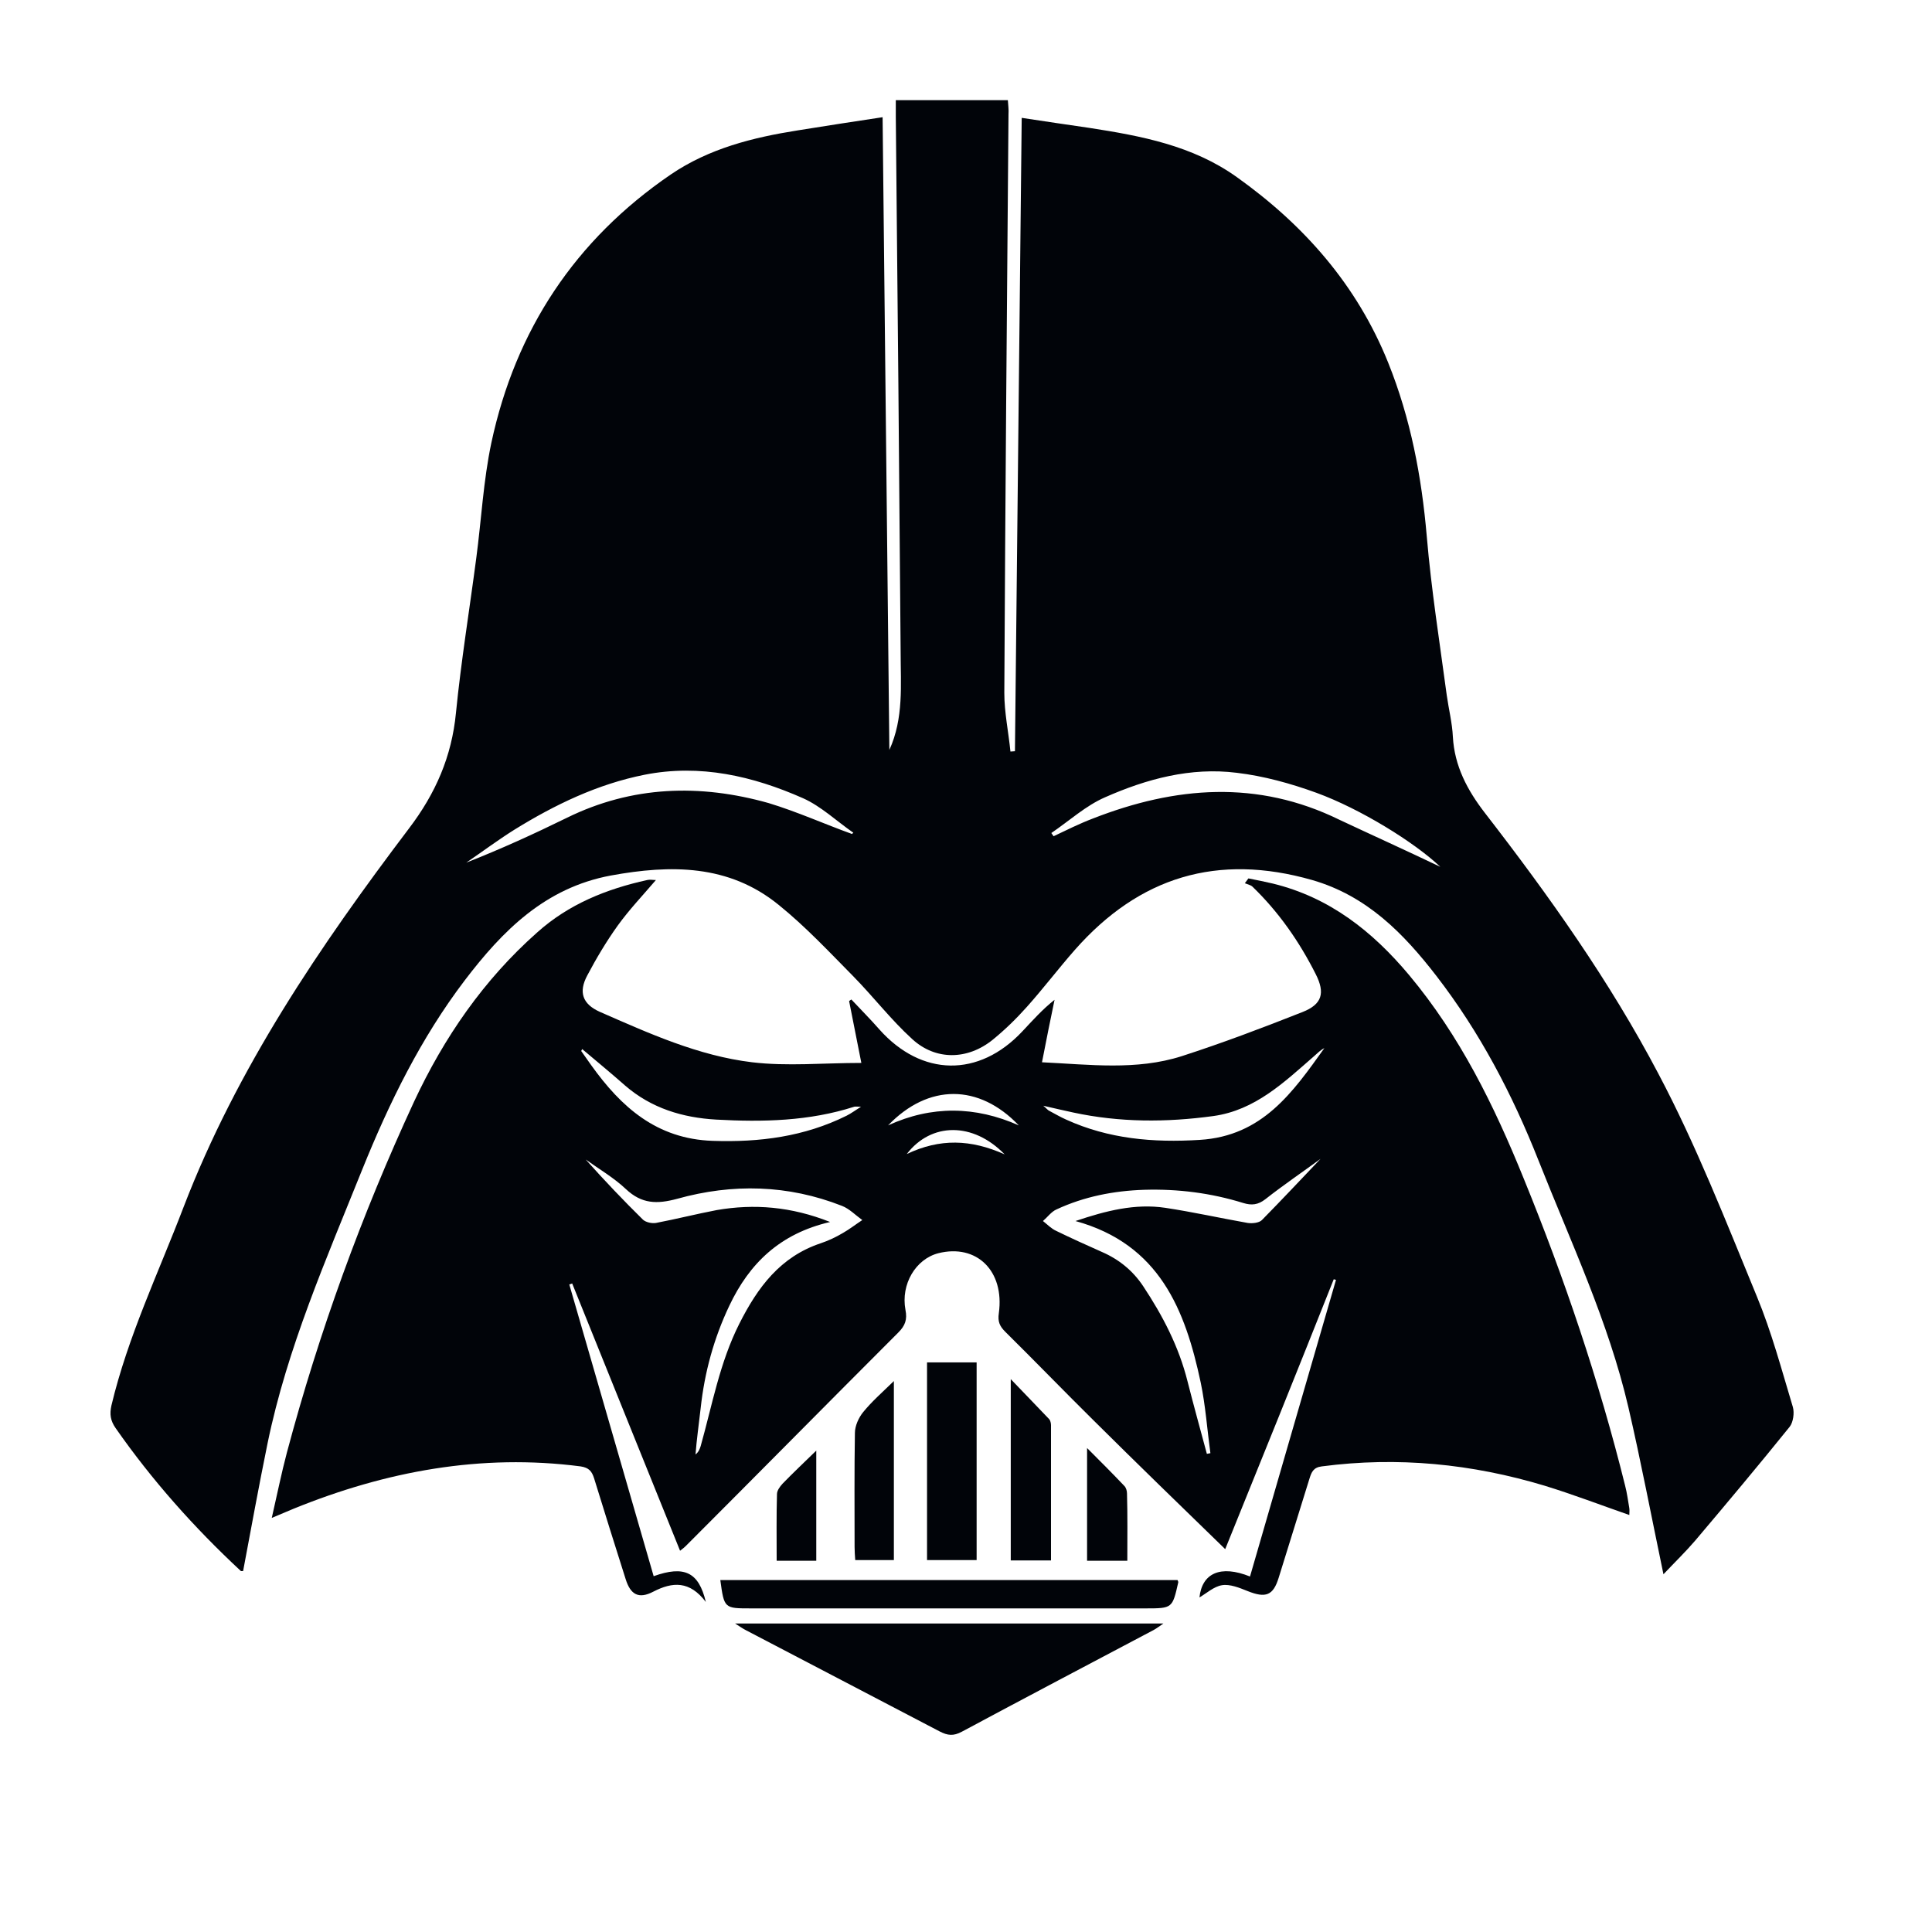
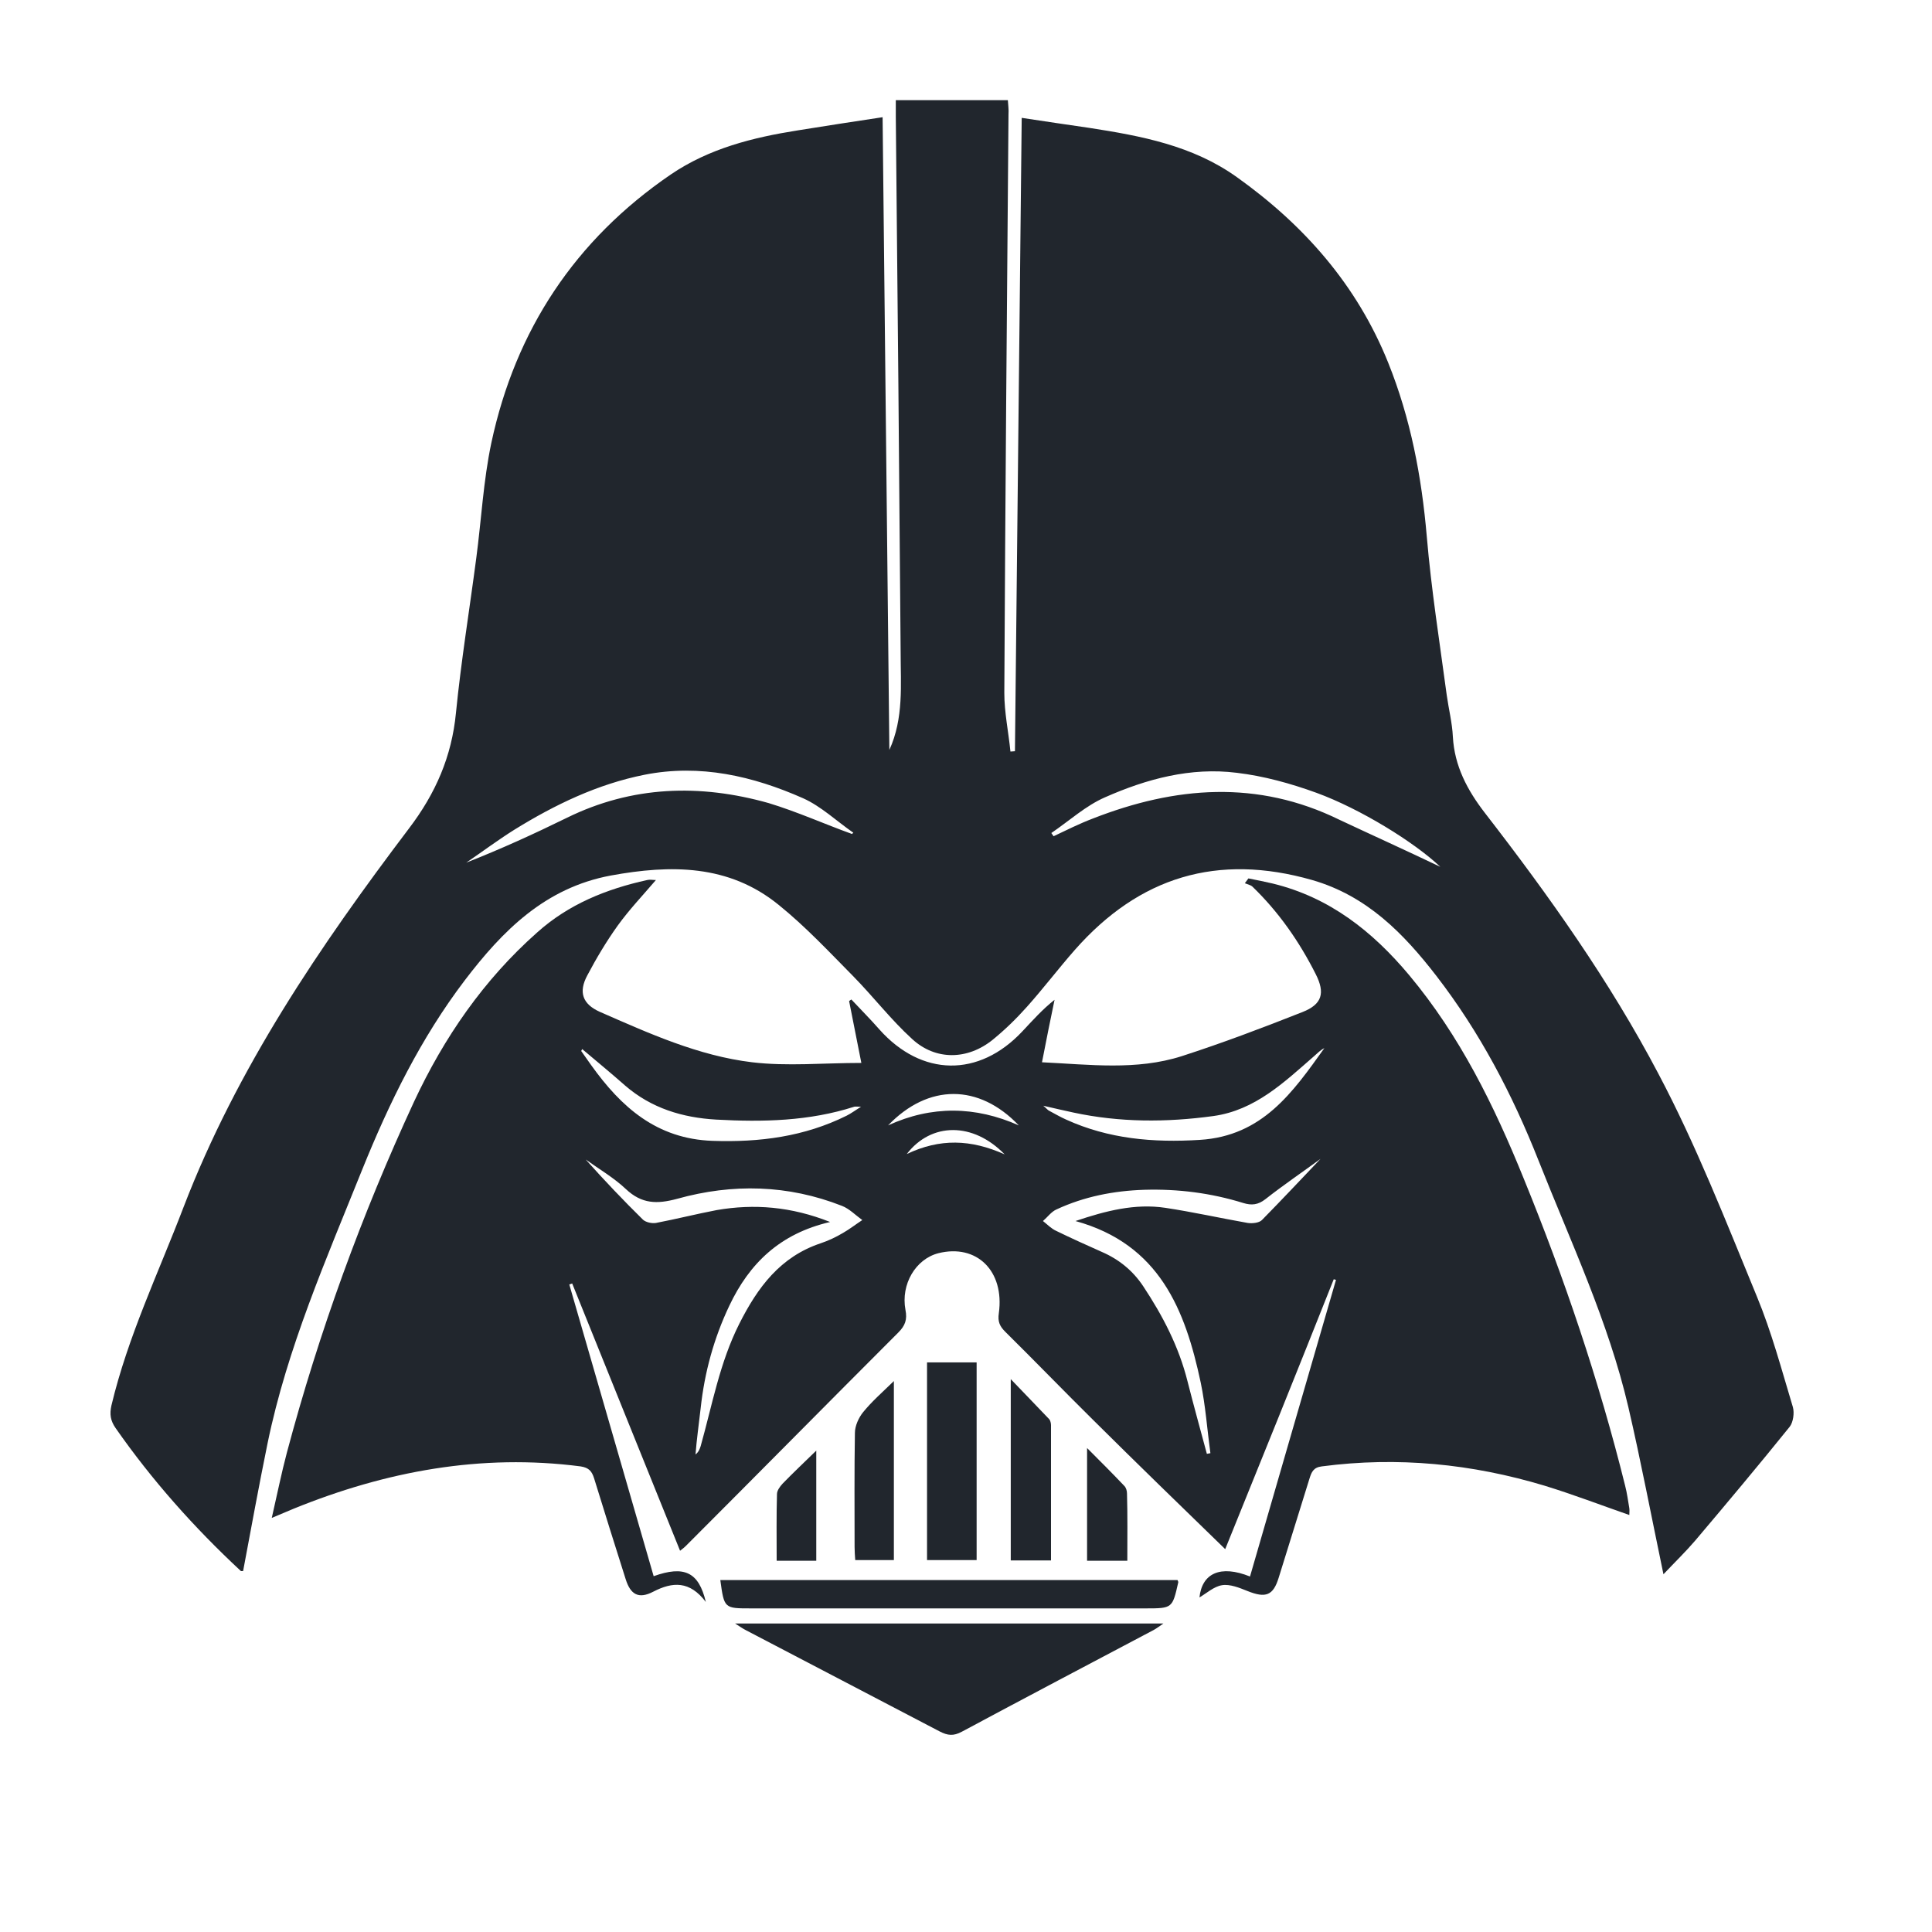
- <svg xmlns="http://www.w3.org/2000/svg" version="1.1" id="Layer_1" x="0px" y="0px" viewBox="0 0 600 600" style="enable-background:new 0 0 600 600;" xml:space="preserve" fill="#010409">
-   <path id="XMLID_121_" fill="#010409" d="M516.6,488.9c-3.8-18.2-7-35.1-10.9-51.9c-6.2-26.6-17.9-51.3-27.9-76.6c-8.1-20.5-18.2-39.8-31.7-57.3  c-10.2-13.2-21.6-24.9-38.6-29.8c-29.4-8.4-53.7-1-73.7,21.7c-5.1,5.8-9.8,12-14.9,17.7c-3.3,3.7-6.8,7.1-10.6,10.2  c-7.8,6.3-17.7,6.5-25-0.2c-6.6-6-12.1-13.2-18.4-19.6c-7.5-7.6-14.8-15.4-23.1-22.1c-15.5-12.6-33.5-12.5-52.1-9.1  c-20.4,3.8-33.6,17.1-45.4,32.6c-13.6,17.9-23.4,37.9-31.8,58.7c-11.2,27.9-23.3,55.4-29.4,85c-2.7,13.2-5.1,26.4-7.6,39.7  c-0.3,0-0.7,0.1-0.8-0.1c-14.4-13.4-27.5-28.1-38.8-44.3c-1.6-2.3-1.9-4.3-1.3-7c5.1-21.4,14.6-41.2,22.4-61.6  c16.6-43.2,42.3-81,70-117.6c8.3-10.9,13.3-22.4,14.6-35.9c1.6-16.1,4.2-32,6.3-48c1.6-12,2.2-24.1,4.7-35.9c7.5-35,26-63,55.7-83.3  c11.9-8.1,25.5-11.5,39.4-13.7c8.6-1.4,17.2-2.7,26.4-4.1c0.7,65.7,1.4,131.1,2.1,196.5c4.5-9.9,3.5-20.2,3.5-30.4  c-0.2-27.7-0.5-55.4-0.7-83.1c-0.3-27.7-0.5-55.4-0.8-83.1c0-1.5,0-3,0-5.2c11.7,0,23,0,34.8,0c0.1,1.6,0.3,3,0.2,4.3  c-0.5,59.9-1,119.8-1.3,179.8c0,6.1,1.3,12.1,1.9,18.2c0.5,0,0.9-0.1,1.4-0.1c0.7-65.4,1.4-130.7,2.1-196.7c7.2,1.1,14,2.1,20.9,3.1  c16.2,2.5,32.2,5.5,45.9,15.3c20.9,14.9,37.3,33.5,47,57.6c7,17.4,10.4,35.4,12,54c1.4,16.5,4,32.9,6.2,49.3  c0.6,4.3,1.7,8.6,1.9,12.9c0.5,9.1,4.5,16.6,9.9,23.6c19.9,25.7,38.8,52.3,53.9,81c11.8,22.3,21,45.9,30.6,69.2  c4.6,11.1,7.7,22.8,11.2,34.4c0.5,1.8,0.1,4.7-1,6.1c-9.6,11.9-19.4,23.6-29.3,35.3C523.5,481.9,520.2,485.1,516.6,488.9z   M447.3,269.2c-8-7.6-24.8-18-38.5-23c-8-2.9-16.3-5.2-24.7-6.2c-14.3-1.8-28,1.9-40.9,7.6c-6,2.6-11.1,7.3-16.7,11.1  c0.2,0.3,0.5,0.7,0.7,1c4-1.9,8-3.9,12.2-5.5c25.6-10,51.1-12.1,76.6,0.4C426,259.3,436.2,263.9,447.3,269.2z M264.6,259  c0.1-0.1,0.3-0.3,0.4-0.4c-5.2-3.6-10-8.2-15.6-10.7c-15.6-6.9-32-10.7-49.2-7.3c-14.6,2.9-27.9,9.3-40.5,17.1  c-5.1,3.2-9.9,6.8-14.9,10.2c10.7-4.2,21-8.9,31.2-13.9c20.3-10,41.4-10.6,62.7-4.6C247.6,252.1,256,255.9,264.6,259z" />
-   <path id="XMLID_113_" fill="#010409" d="M380.5,481.1c-13.8-13.4-27.4-26.6-40.9-40c-9.2-9.1-18.2-18.4-27.4-27.5c-1.7-1.7-2.4-3.1-2-5.8  c1.8-13.1-6.9-21.6-18.8-18.6c-7,1.8-11.7,9.6-10.2,17.6c0.6,3-0.1,4.9-2.2,7c-22.1,22.1-44,44.3-66.1,66.4  c-0.4,0.4-0.8,0.7-1.7,1.4c-11.2-27.8-22.4-55.4-33.5-83c-0.3,0.1-0.6,0.2-0.9,0.3c8.7,30.2,17.5,60.4,26.2,90.6  c9.5-3.4,14-1.3,16.2,8c-5-6.6-10.3-6.3-16.3-3.2c-4.6,2.4-7.1,0.9-8.6-3.9c-3.3-10.4-6.6-20.9-9.8-31.3c-0.7-2.2-1.6-3.3-4.2-3.7  c-30.9-4-60.4,1.5-89,13.1c-1.9,0.8-3.8,1.6-6.9,2.9c1.7-7.4,3-13.9,4.7-20.3c10-37.5,23.2-73.8,39.5-109  c9.3-19.9,21.6-37.8,38.2-52.5c9.8-8.8,21.5-13.5,34.2-16.3c0.8-0.2,1.7,0,2.7,0c-4.1,4.8-8.3,9.2-11.9,14.2  c-3.5,4.9-6.6,10.1-9.4,15.4c-2.8,5.2-1.5,8.9,3.8,11.3c15.3,6.7,30.7,13.7,47.4,15.7c10.9,1.3,22.1,0.2,33.9,0.2  c-1.3-6.7-2.6-13-3.8-19.2c0.2-0.2,0.4-0.3,0.7-0.5c2.9,3.1,5.9,6.1,8.7,9.3c13.1,14.7,30.9,15,44.4,0.6c3.2-3.4,6.2-6.8,10-9.8  c-1.3,6.3-2.6,12.6-3.9,19.4c14.8,0.7,29.3,2.6,43.4-1.9c12.7-4.1,25.1-8.8,37.5-13.7c6.1-2.4,7.1-5.9,4.1-11.8  c-5.1-10.1-11.5-19.3-19.7-27.2c-0.6-0.5-1.6-0.7-2.3-1c0.4-0.5,0.7-1,1.1-1.5c2.5,0.5,5.1,1,7.6,1.6c17.6,4.3,30.9,14.8,42.3,28.4  c15.8,18.9,26.4,40.5,35.6,63.2c12.7,31.1,23.4,62.8,31.5,95.4c0.6,2.3,0.9,4.7,1.3,7c0.1,0.7,0,1.4,0,2.1  c-8.9-3.1-17.5-6.4-26.3-9.1c-22.6-6.8-45.6-9.1-69.2-6c-2.6,0.3-3.2,1.8-3.8,3.7c-3.2,10.3-6.4,20.6-9.6,30.9  c-1.7,5.5-4,6.4-9.7,4.1c-2.5-1-5.4-2.2-7.9-1.8c-2.5,0.4-4.8,2.5-7,3.8c0.8-7.5,6.5-10.2,15.7-6.5c8.9-30.8,17.8-61.4,26.7-92.1  c-0.2-0.1-0.5-0.2-0.7-0.2C403,425.5,391.7,453.5,380.5,481.1z M257.8,379.5c-15.6,3.6-25.1,12.9-31.3,26  c-4.8,10.1-7.7,20.7-8.9,31.8c-0.3,2.5-0.6,5-0.9,7.5c-0.3,2.3-0.5,4.6-0.7,6.9c1-0.8,1.3-1.7,1.6-2.6c3.6-12.8,5.9-25.9,12-38  c5.7-11.3,12.7-20.8,25.3-25c2.4-0.8,4.7-1.9,6.9-3.2c2.1-1.2,4-2.7,6-4c-2.1-1.5-4-3.5-6.3-4.4c-16.8-6.6-34-7-51.2-2.2  c-6.3,1.7-11,1.6-15.9-3c-3.7-3.5-8.3-6.2-12.5-9.2c5.8,6.5,11.7,12.7,17.8,18.7c0.9,0.8,2.7,1.2,4,1c6.3-1.2,12.6-2.8,18.9-4  C234.2,373.8,245.7,374.7,257.8,379.5z M410.1,359.9c-5.6,4.1-11.5,8.1-17.1,12.5c-2.3,1.8-4.3,2-6.9,1.2c-10-3.1-20.2-4.4-30.7-4.1  c-9.5,0.3-18.7,2.1-27.3,6.1c-1.6,0.7-2.8,2.4-4.2,3.6c1.4,1.1,2.6,2.4,4.2,3.1c4.7,2.3,9.4,4.4,14.1,6.5c5.3,2.3,9.6,5.8,12.8,10.6  c6.1,9.2,11.1,18.8,13.8,29.6c1.9,7.5,4,15,6,22.5c0.4-0.1,0.7-0.1,1.1-0.2c-1-7.3-1.5-14.7-3-21.9c-4.8-22.6-12.8-43-38.9-50.2  c9.5-3.2,18.5-5.5,27.9-4.1c8.6,1.3,17.1,3.2,25.6,4.7c1.4,0.2,3.5,0,4.4-0.9C398,372.7,404,366.3,410.1,359.9z M180.8,325.8  c-0.2,0.4-0.3,0.6-0.3,0.6c1,1.5,2.1,2.9,3.1,4.4c9.3,13,20.3,22.9,37.7,23.5c14.6,0.5,28.5-1.3,41.6-7.8c1.4-0.7,2.6-1.6,4.5-2.8  c-1.3,0-1.8-0.1-2.1,0c-14,4.5-28.4,4.8-42.9,4c-10.4-0.6-20.1-3.5-28.3-10.6C189.8,333.3,185.3,329.6,180.8,325.8z M324,343.4  c1.1,0.9,1.4,1.4,1.9,1.6c1.7,0.9,3.4,1.9,5.2,2.7c13.2,6,27,7.2,41.5,6.3c19.5-1.2,28.9-14.8,38.7-28.5c-1.2,0.6-2.2,1.6-3.2,2.5  c-9.3,8.1-18.3,16.8-31.3,18.6c-14.6,2-29.1,2-43.5-1.1C330.4,344.9,327.6,344.2,324,343.4z M275.8,349.5c13.5-6.2,27.1-6,40.6,0  C304,336.5,288.3,336.5,275.8,349.5z M312,358.5c-9.8-10.1-22.8-10-30.4-0.1C291.9,353.5,301.5,353.8,312,358.5z" />
-   <path id="XMLID_101_" fill="#010409" d="M228.3,504.2c44.8,0,88.6,0,133,0c-1.3,0.9-2.1,1.5-3,2c-19.9,10.5-39.8,21-59.6,31.6  c-2.6,1.4-4.4,1.2-6.9-0.1c-20-10.5-40.1-20.9-60.1-31.4C230.9,505.9,230,505.3,228.3,504.2z" />
-   <path id="XMLID_92_" fill="#010409" d="M223.7,490.7c47.3,0,94.7,0,142,0c0.1,0.3,0.3,0.6,0.2,0.8c-1.8,7.9-1.8,8-10,8c-40.9,0-81.8,0-122.7,0  C224.9,499.5,224.9,499.5,223.7,490.7z" />
-   <path id="XMLID_91_" fill="#010409" d="M287.9,423.1c5.3,0,10.2,0,15.4,0c0,20.4,0,40.7,0,61.4c-5,0-10,0-15.4,0  C287.9,464.1,287.9,443.8,287.9,423.1z" />
-   <path id="XMLID_89_" fill="#010409" d="M326.4,484.6c-4.3,0-8.3,0-12.5,0c0-18.5,0-36.7,0-56.3c4.4,4.6,8.2,8.5,11.9,12.4c0.4,0.4,0.6,1.3,0.6,1.9  C326.4,456.6,326.4,470.5,326.4,484.6z" />
-   <path id="XMLID_88_" fill="#010409" d="M277.6,428.9c0,18.9,0,37.1,0,55.6c-3.9,0-7.8,0-12,0c-0.1-1.4-0.2-2.8-0.2-4.1c0-11.8-0.1-23.6,0.1-35.4  c0-2.2,1.2-4.8,2.6-6.5C270.8,435.2,274,432.4,277.6,428.9z" />
-   <path id="XMLID_87_" fill="#010409" d="M350.1,484.7c-4.5,0-8.4,0-12.5,0c0-11.4,0-22.7,0-35c4.3,4.3,8,8,11.6,11.8c0.5,0.5,0.8,1.5,0.8,2.3  C350.2,470.7,350.1,477.5,350.1,484.7z" />
-   <path id="XMLID_86_" fill="#010409" d="M253.5,484.7c-4.1,0-8,0-12.3,0c0-7.1-0.1-13.9,0.1-20.7c0-1.1,0.9-2.3,1.7-3.2c3.3-3.4,6.8-6.7,10.5-10.3  C253.5,461.9,253.5,473.1,253.5,484.7z" />
+ <svg xmlns="http://www.w3.org/2000/svg" version="1.1" id="Layer_1" x="0px" y="0px" viewBox="0 0 600 600" style="enable-background:new 0 0 600 600;" xml:space="preserve" fill="#21262D">
+   <path id="XMLID_121_" fill="#21262D" d="M516.6,488.9c-3.8-18.2-7-35.1-10.9-51.9c-6.2-26.6-17.9-51.3-27.9-76.6c-8.1-20.5-18.2-39.8-31.7-57.3  c-10.2-13.2-21.6-24.9-38.6-29.8c-29.4-8.4-53.7-1-73.7,21.7c-5.1,5.8-9.8,12-14.9,17.7c-3.3,3.7-6.8,7.1-10.6,10.2  c-7.8,6.3-17.7,6.5-25-0.2c-6.6-6-12.1-13.2-18.4-19.6c-7.5-7.6-14.8-15.4-23.1-22.1c-15.5-12.6-33.5-12.5-52.1-9.1  c-20.4,3.8-33.6,17.1-45.4,32.6c-13.6,17.9-23.4,37.9-31.8,58.7c-11.2,27.9-23.3,55.4-29.4,85c-2.7,13.2-5.1,26.4-7.6,39.7  c-0.3,0-0.7,0.1-0.8-0.1c-14.4-13.4-27.5-28.1-38.8-44.3c-1.6-2.3-1.9-4.3-1.3-7c5.1-21.4,14.6-41.2,22.4-61.6  c16.6-43.2,42.3-81,70-117.6c8.3-10.9,13.3-22.4,14.6-35.9c1.6-16.1,4.2-32,6.3-48c1.6-12,2.2-24.1,4.7-35.9c7.5-35,26-63,55.7-83.3  c11.9-8.1,25.5-11.5,39.4-13.7c8.6-1.4,17.2-2.7,26.4-4.1c0.7,65.7,1.4,131.1,2.1,196.5c4.5-9.9,3.5-20.2,3.5-30.4  c-0.2-27.7-0.5-55.4-0.7-83.1c-0.3-27.7-0.5-55.4-0.8-83.1c0-1.5,0-3,0-5.2c11.7,0,23,0,34.8,0c0.1,1.6,0.3,3,0.2,4.3  c-0.5,59.9-1,119.8-1.3,179.8c0,6.1,1.3,12.1,1.9,18.2c0.5,0,0.9-0.1,1.4-0.1c0.7-65.4,1.4-130.7,2.1-196.7c7.2,1.1,14,2.1,20.9,3.1  c16.2,2.5,32.2,5.5,45.9,15.3c20.9,14.9,37.3,33.5,47,57.6c7,17.4,10.4,35.4,12,54c1.4,16.5,4,32.9,6.2,49.3  c0.6,4.3,1.7,8.6,1.9,12.9c0.5,9.1,4.5,16.6,9.9,23.6c19.9,25.7,38.8,52.3,53.9,81c11.8,22.3,21,45.9,30.6,69.2  c4.6,11.1,7.7,22.8,11.2,34.4c0.5,1.8,0.1,4.7-1,6.1c-9.6,11.9-19.4,23.6-29.3,35.3C523.5,481.9,520.2,485.1,516.6,488.9z   M447.3,269.2c-8-7.6-24.8-18-38.5-23c-8-2.9-16.3-5.2-24.7-6.2c-14.3-1.8-28,1.9-40.9,7.6c-6,2.6-11.1,7.3-16.7,11.1  c0.2,0.3,0.5,0.7,0.7,1c4-1.9,8-3.9,12.2-5.5c25.6-10,51.1-12.1,76.6,0.4C426,259.3,436.2,263.9,447.3,269.2z M264.6,259  c0.1-0.1,0.3-0.3,0.4-0.4c-5.2-3.6-10-8.2-15.6-10.7c-15.6-6.9-32-10.7-49.2-7.3c-14.6,2.9-27.9,9.3-40.5,17.1  c-5.1,3.2-9.9,6.8-14.9,10.2c10.7-4.2,21-8.9,31.2-13.9c20.3-10,41.4-10.6,62.7-4.6C247.6,252.1,256,255.9,264.6,259z" />
+   <path id="XMLID_113_" fill="#21262D" d="M380.5,481.1c-13.8-13.4-27.4-26.6-40.9-40c-9.2-9.1-18.2-18.4-27.4-27.5c-1.7-1.7-2.4-3.1-2-5.8  c1.8-13.1-6.9-21.6-18.8-18.6c-7,1.8-11.7,9.6-10.2,17.6c0.6,3-0.1,4.9-2.2,7c-22.1,22.1-44,44.3-66.1,66.4  c-0.4,0.4-0.8,0.7-1.7,1.4c-11.2-27.8-22.4-55.4-33.5-83c-0.3,0.1-0.6,0.2-0.9,0.3c8.7,30.2,17.5,60.4,26.2,90.6  c9.5-3.4,14-1.3,16.2,8c-5-6.6-10.3-6.3-16.3-3.2c-4.6,2.4-7.1,0.9-8.6-3.9c-3.3-10.4-6.6-20.9-9.8-31.3c-0.7-2.2-1.6-3.3-4.2-3.7  c-30.9-4-60.4,1.5-89,13.1c-1.9,0.8-3.8,1.6-6.9,2.9c1.7-7.4,3-13.9,4.7-20.3c10-37.5,23.2-73.8,39.5-109  c9.3-19.9,21.6-37.8,38.2-52.5c9.8-8.8,21.5-13.5,34.2-16.3c0.8-0.2,1.7,0,2.7,0c-4.1,4.8-8.3,9.2-11.9,14.2  c-3.5,4.9-6.6,10.1-9.4,15.4c-2.8,5.2-1.5,8.9,3.8,11.3c15.3,6.7,30.7,13.7,47.4,15.7c10.9,1.3,22.1,0.2,33.9,0.2  c-1.3-6.7-2.6-13-3.8-19.2c0.2-0.2,0.4-0.3,0.7-0.5c2.9,3.1,5.9,6.1,8.7,9.3c13.1,14.7,30.9,15,44.4,0.6c3.2-3.4,6.2-6.8,10-9.8  c-1.3,6.3-2.6,12.6-3.9,19.4c14.8,0.7,29.3,2.6,43.4-1.9c12.7-4.1,25.1-8.8,37.5-13.7c6.1-2.4,7.1-5.9,4.1-11.8  c-5.1-10.1-11.5-19.3-19.7-27.2c-0.6-0.5-1.6-0.7-2.3-1c0.4-0.5,0.7-1,1.1-1.5c2.5,0.5,5.1,1,7.6,1.6c17.6,4.3,30.9,14.8,42.3,28.4  c15.8,18.9,26.4,40.5,35.6,63.2c12.7,31.1,23.4,62.8,31.5,95.4c0.6,2.3,0.9,4.7,1.3,7c0.1,0.7,0,1.4,0,2.1  c-8.9-3.1-17.5-6.4-26.3-9.1c-22.6-6.8-45.6-9.1-69.2-6c-2.6,0.3-3.2,1.8-3.8,3.7c-3.2,10.3-6.4,20.6-9.6,30.9  c-1.7,5.5-4,6.4-9.7,4.1c-2.5-1-5.4-2.2-7.9-1.8c-2.5,0.4-4.8,2.5-7,3.8c0.8-7.5,6.5-10.2,15.7-6.5c8.9-30.8,17.8-61.4,26.7-92.1  c-0.2-0.1-0.5-0.2-0.7-0.2C403,425.5,391.7,453.5,380.5,481.1z M257.8,379.5c-15.6,3.6-25.1,12.9-31.3,26  c-4.8,10.1-7.7,20.7-8.9,31.8c-0.3,2.5-0.6,5-0.9,7.5c-0.3,2.3-0.5,4.6-0.7,6.9c1-0.8,1.3-1.7,1.6-2.6c3.6-12.8,5.9-25.9,12-38  c5.7-11.3,12.7-20.8,25.3-25c2.4-0.8,4.7-1.9,6.9-3.2c2.1-1.2,4-2.7,6-4c-2.1-1.5-4-3.5-6.3-4.4c-16.8-6.6-34-7-51.2-2.2  c-6.3,1.7-11,1.6-15.9-3c-3.7-3.5-8.3-6.2-12.5-9.2c5.8,6.5,11.7,12.7,17.8,18.7c0.9,0.8,2.7,1.2,4,1c6.3-1.2,12.6-2.8,18.9-4  C234.2,373.8,245.7,374.7,257.8,379.5z M410.1,359.9c-5.6,4.1-11.5,8.1-17.1,12.5c-2.3,1.8-4.3,2-6.9,1.2c-10-3.1-20.2-4.4-30.7-4.1  c-9.5,0.3-18.7,2.1-27.3,6.1c-1.6,0.7-2.8,2.4-4.2,3.6c1.4,1.1,2.6,2.4,4.2,3.1c4.7,2.3,9.4,4.4,14.1,6.5c5.3,2.3,9.6,5.8,12.8,10.6  c6.1,9.2,11.1,18.8,13.8,29.6c1.9,7.5,4,15,6,22.5c0.4-0.1,0.7-0.1,1.1-0.2c-1-7.3-1.5-14.7-3-21.9c-4.8-22.6-12.8-43-38.9-50.2  c9.5-3.2,18.5-5.5,27.9-4.1c8.6,1.3,17.1,3.2,25.6,4.7c1.4,0.2,3.5,0,4.4-0.9C398,372.7,404,366.3,410.1,359.9z M180.8,325.8  c-0.2,0.4-0.3,0.6-0.3,0.6c1,1.5,2.1,2.9,3.1,4.4c9.3,13,20.3,22.9,37.7,23.5c14.6,0.5,28.5-1.3,41.6-7.8c1.4-0.7,2.6-1.6,4.5-2.8  c-1.3,0-1.8-0.1-2.1,0c-14,4.5-28.4,4.8-42.9,4c-10.4-0.6-20.1-3.5-28.3-10.6C189.8,333.3,185.3,329.6,180.8,325.8z M324,343.4  c1.1,0.9,1.4,1.4,1.9,1.6c1.7,0.9,3.4,1.9,5.2,2.7c13.2,6,27,7.2,41.5,6.3c19.5-1.2,28.9-14.8,38.7-28.5c-1.2,0.6-2.2,1.6-3.2,2.5  c-9.3,8.1-18.3,16.8-31.3,18.6c-14.6,2-29.1,2-43.5-1.1C330.4,344.9,327.6,344.2,324,343.4z M275.8,349.5c13.5-6.2,27.1-6,40.6,0  C304,336.5,288.3,336.5,275.8,349.5z M312,358.5c-9.8-10.1-22.8-10-30.4-0.1C291.9,353.5,301.5,353.8,312,358.5z" />
+   <path id="XMLID_101_" fill="#21262D" d="M228.3,504.2c44.8,0,88.6,0,133,0c-1.3,0.9-2.1,1.5-3,2c-19.9,10.5-39.8,21-59.6,31.6  c-2.6,1.4-4.4,1.2-6.9-0.1c-20-10.5-40.1-20.9-60.1-31.4C230.9,505.9,230,505.3,228.3,504.2z" />
+   <path id="XMLID_92_" fill="#21262D" d="M223.7,490.7c47.3,0,94.7,0,142,0c0.1,0.3,0.3,0.6,0.2,0.8c-1.8,7.9-1.8,8-10,8c-40.9,0-81.8,0-122.7,0  C224.9,499.5,224.9,499.5,223.7,490.7z" />
+   <path id="XMLID_91_" fill="#21262D" d="M287.9,423.1c5.3,0,10.2,0,15.4,0c0,20.4,0,40.7,0,61.4c-5,0-10,0-15.4,0  C287.9,464.1,287.9,443.8,287.9,423.1z" />
+   <path id="XMLID_89_" fill="#21262D" d="M326.4,484.6c-4.3,0-8.3,0-12.5,0c0-18.5,0-36.7,0-56.3c4.4,4.6,8.2,8.5,11.9,12.4c0.4,0.4,0.6,1.3,0.6,1.9  C326.4,456.6,326.4,470.5,326.4,484.6z" />
+   <path id="XMLID_88_" fill="#21262D" d="M277.6,428.9c0,18.9,0,37.1,0,55.6c-3.9,0-7.8,0-12,0c-0.1-1.4-0.2-2.8-0.2-4.1c0-11.8-0.1-23.6,0.1-35.4  c0-2.2,1.2-4.8,2.6-6.5C270.8,435.2,274,432.4,277.6,428.9z" />
+   <path id="XMLID_87_" fill="#21262D" d="M350.1,484.7c-4.5,0-8.4,0-12.5,0c0-11.4,0-22.7,0-35c4.3,4.3,8,8,11.6,11.8c0.5,0.5,0.8,1.5,0.8,2.3  C350.2,470.7,350.1,477.5,350.1,484.7z" />
+   <path id="XMLID_86_" fill="#21262D" d="M253.5,484.7c-4.1,0-8,0-12.3,0c0-7.1-0.1-13.9,0.1-20.7c0-1.1,0.9-2.3,1.7-3.2c3.3-3.4,6.8-6.7,10.5-10.3  C253.5,461.9,253.5,473.1,253.5,484.7z" />
</svg>
